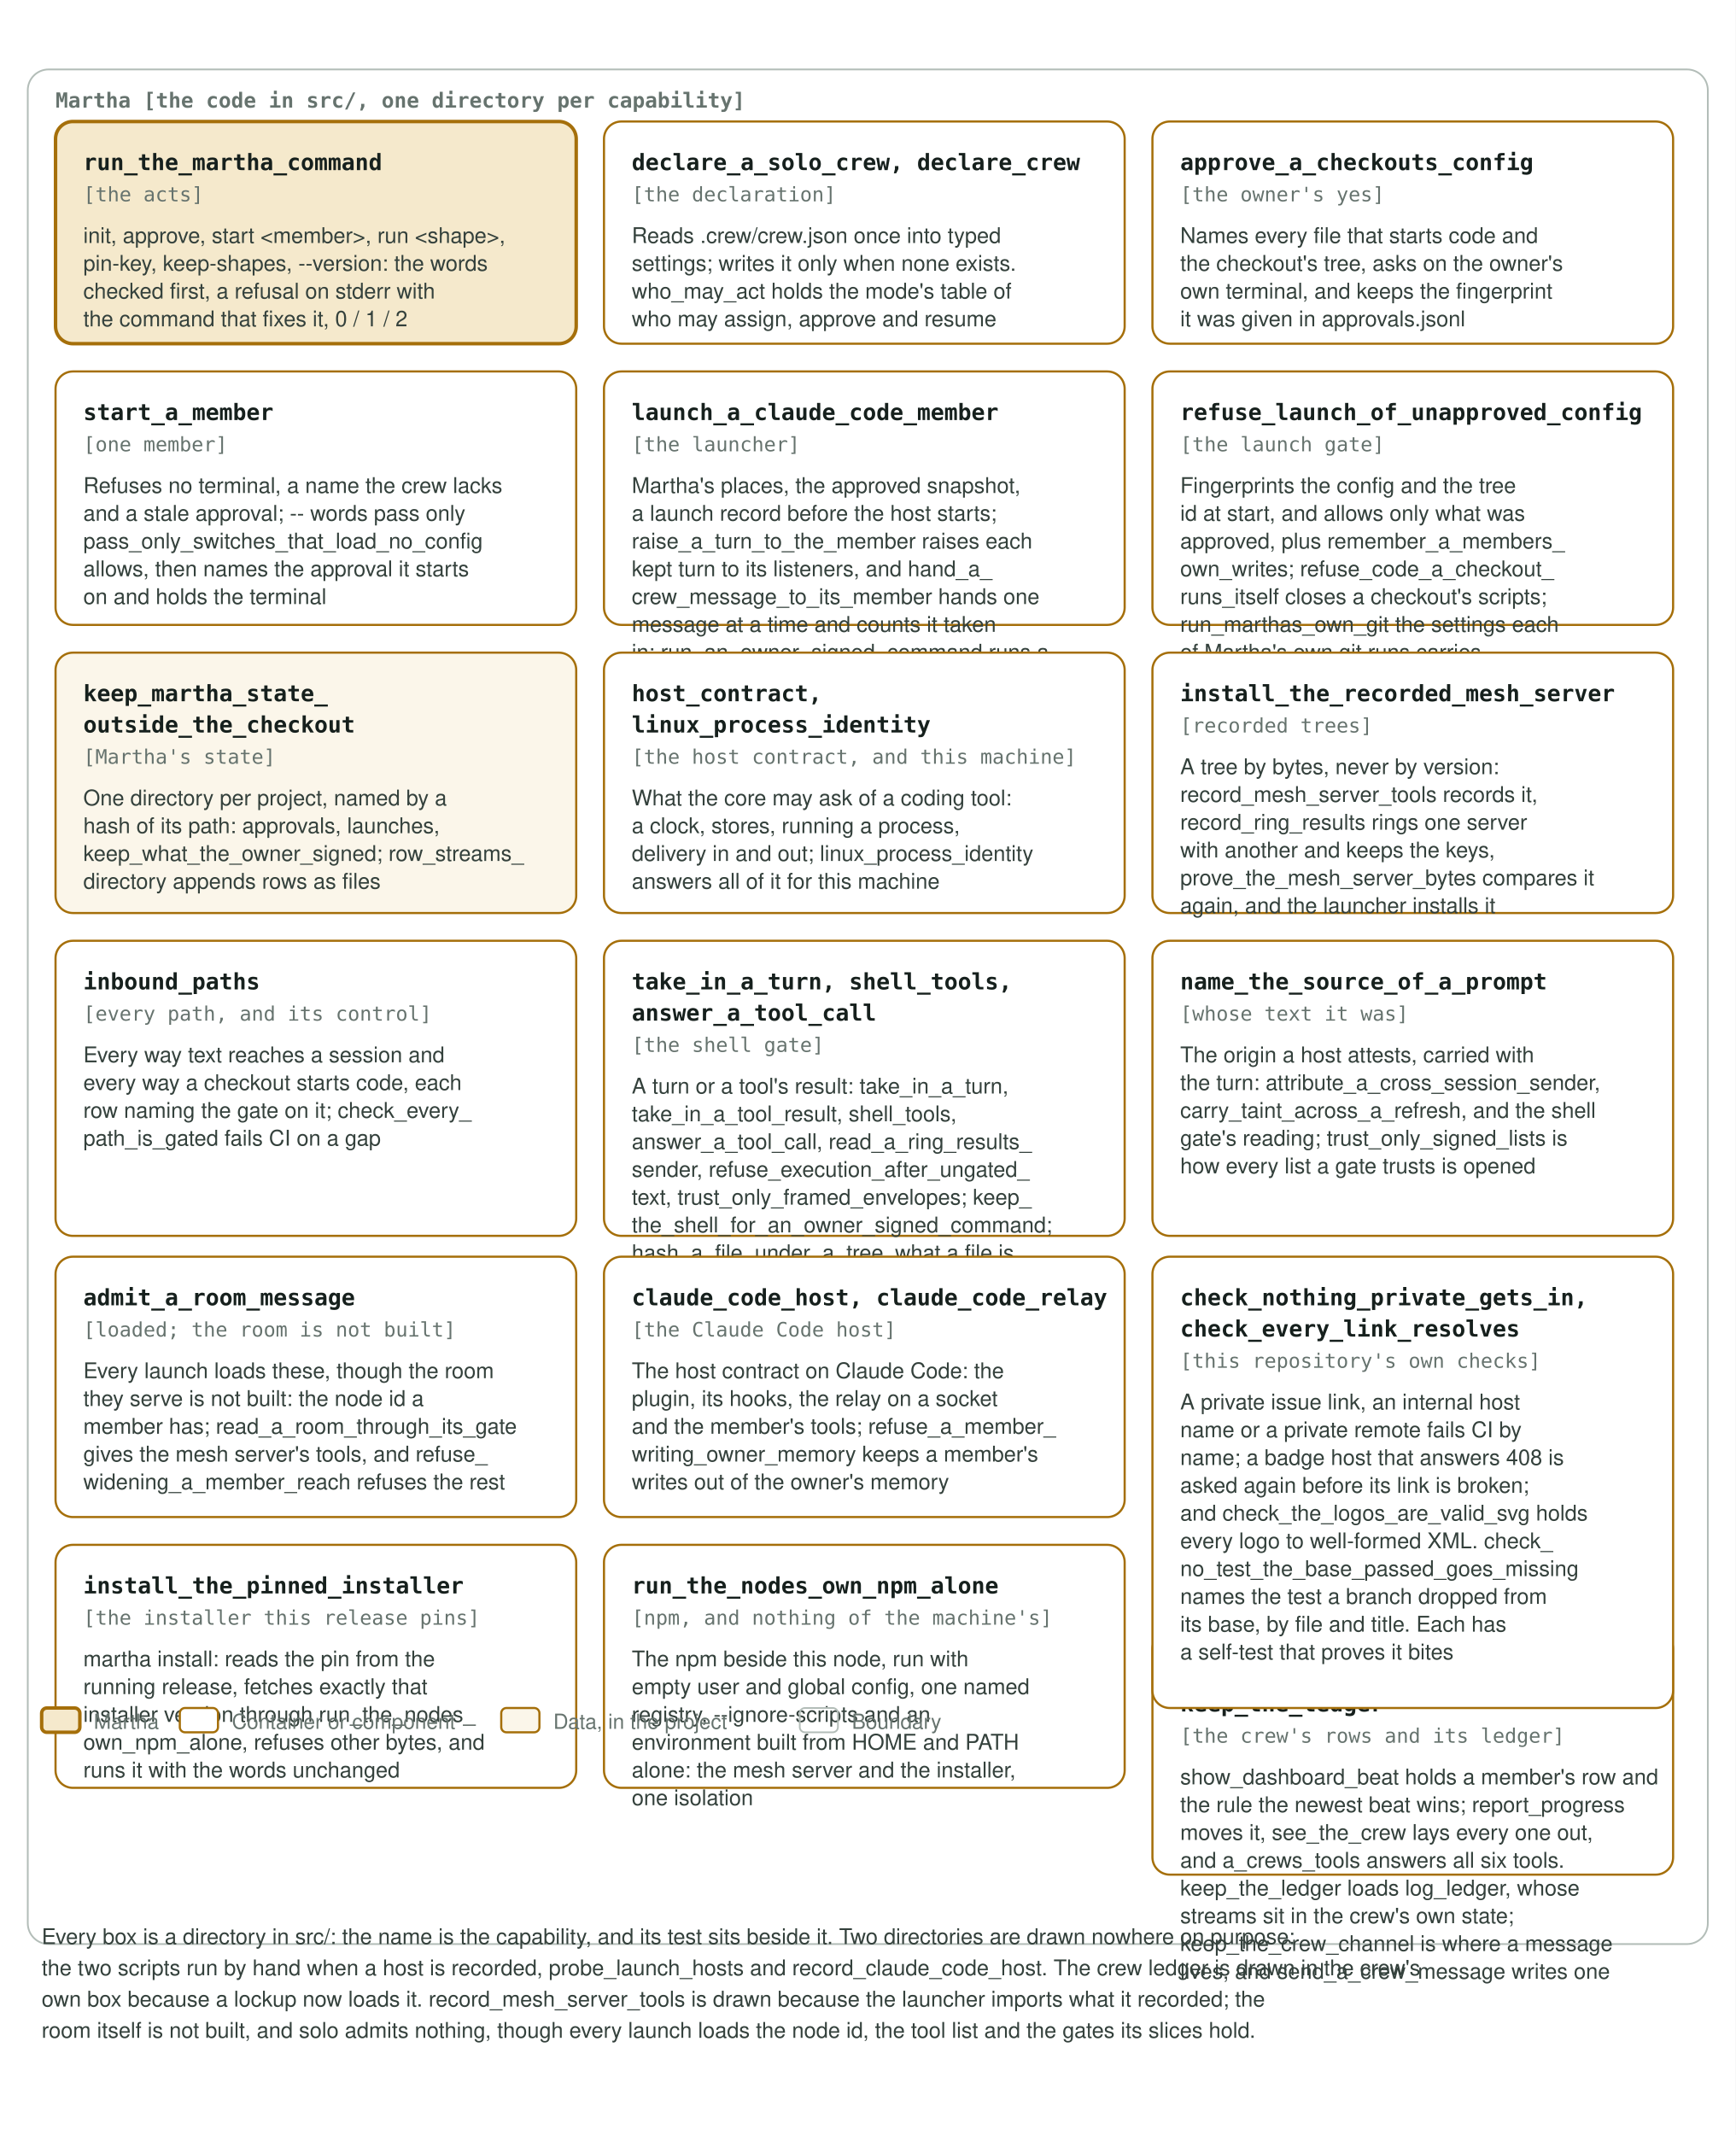
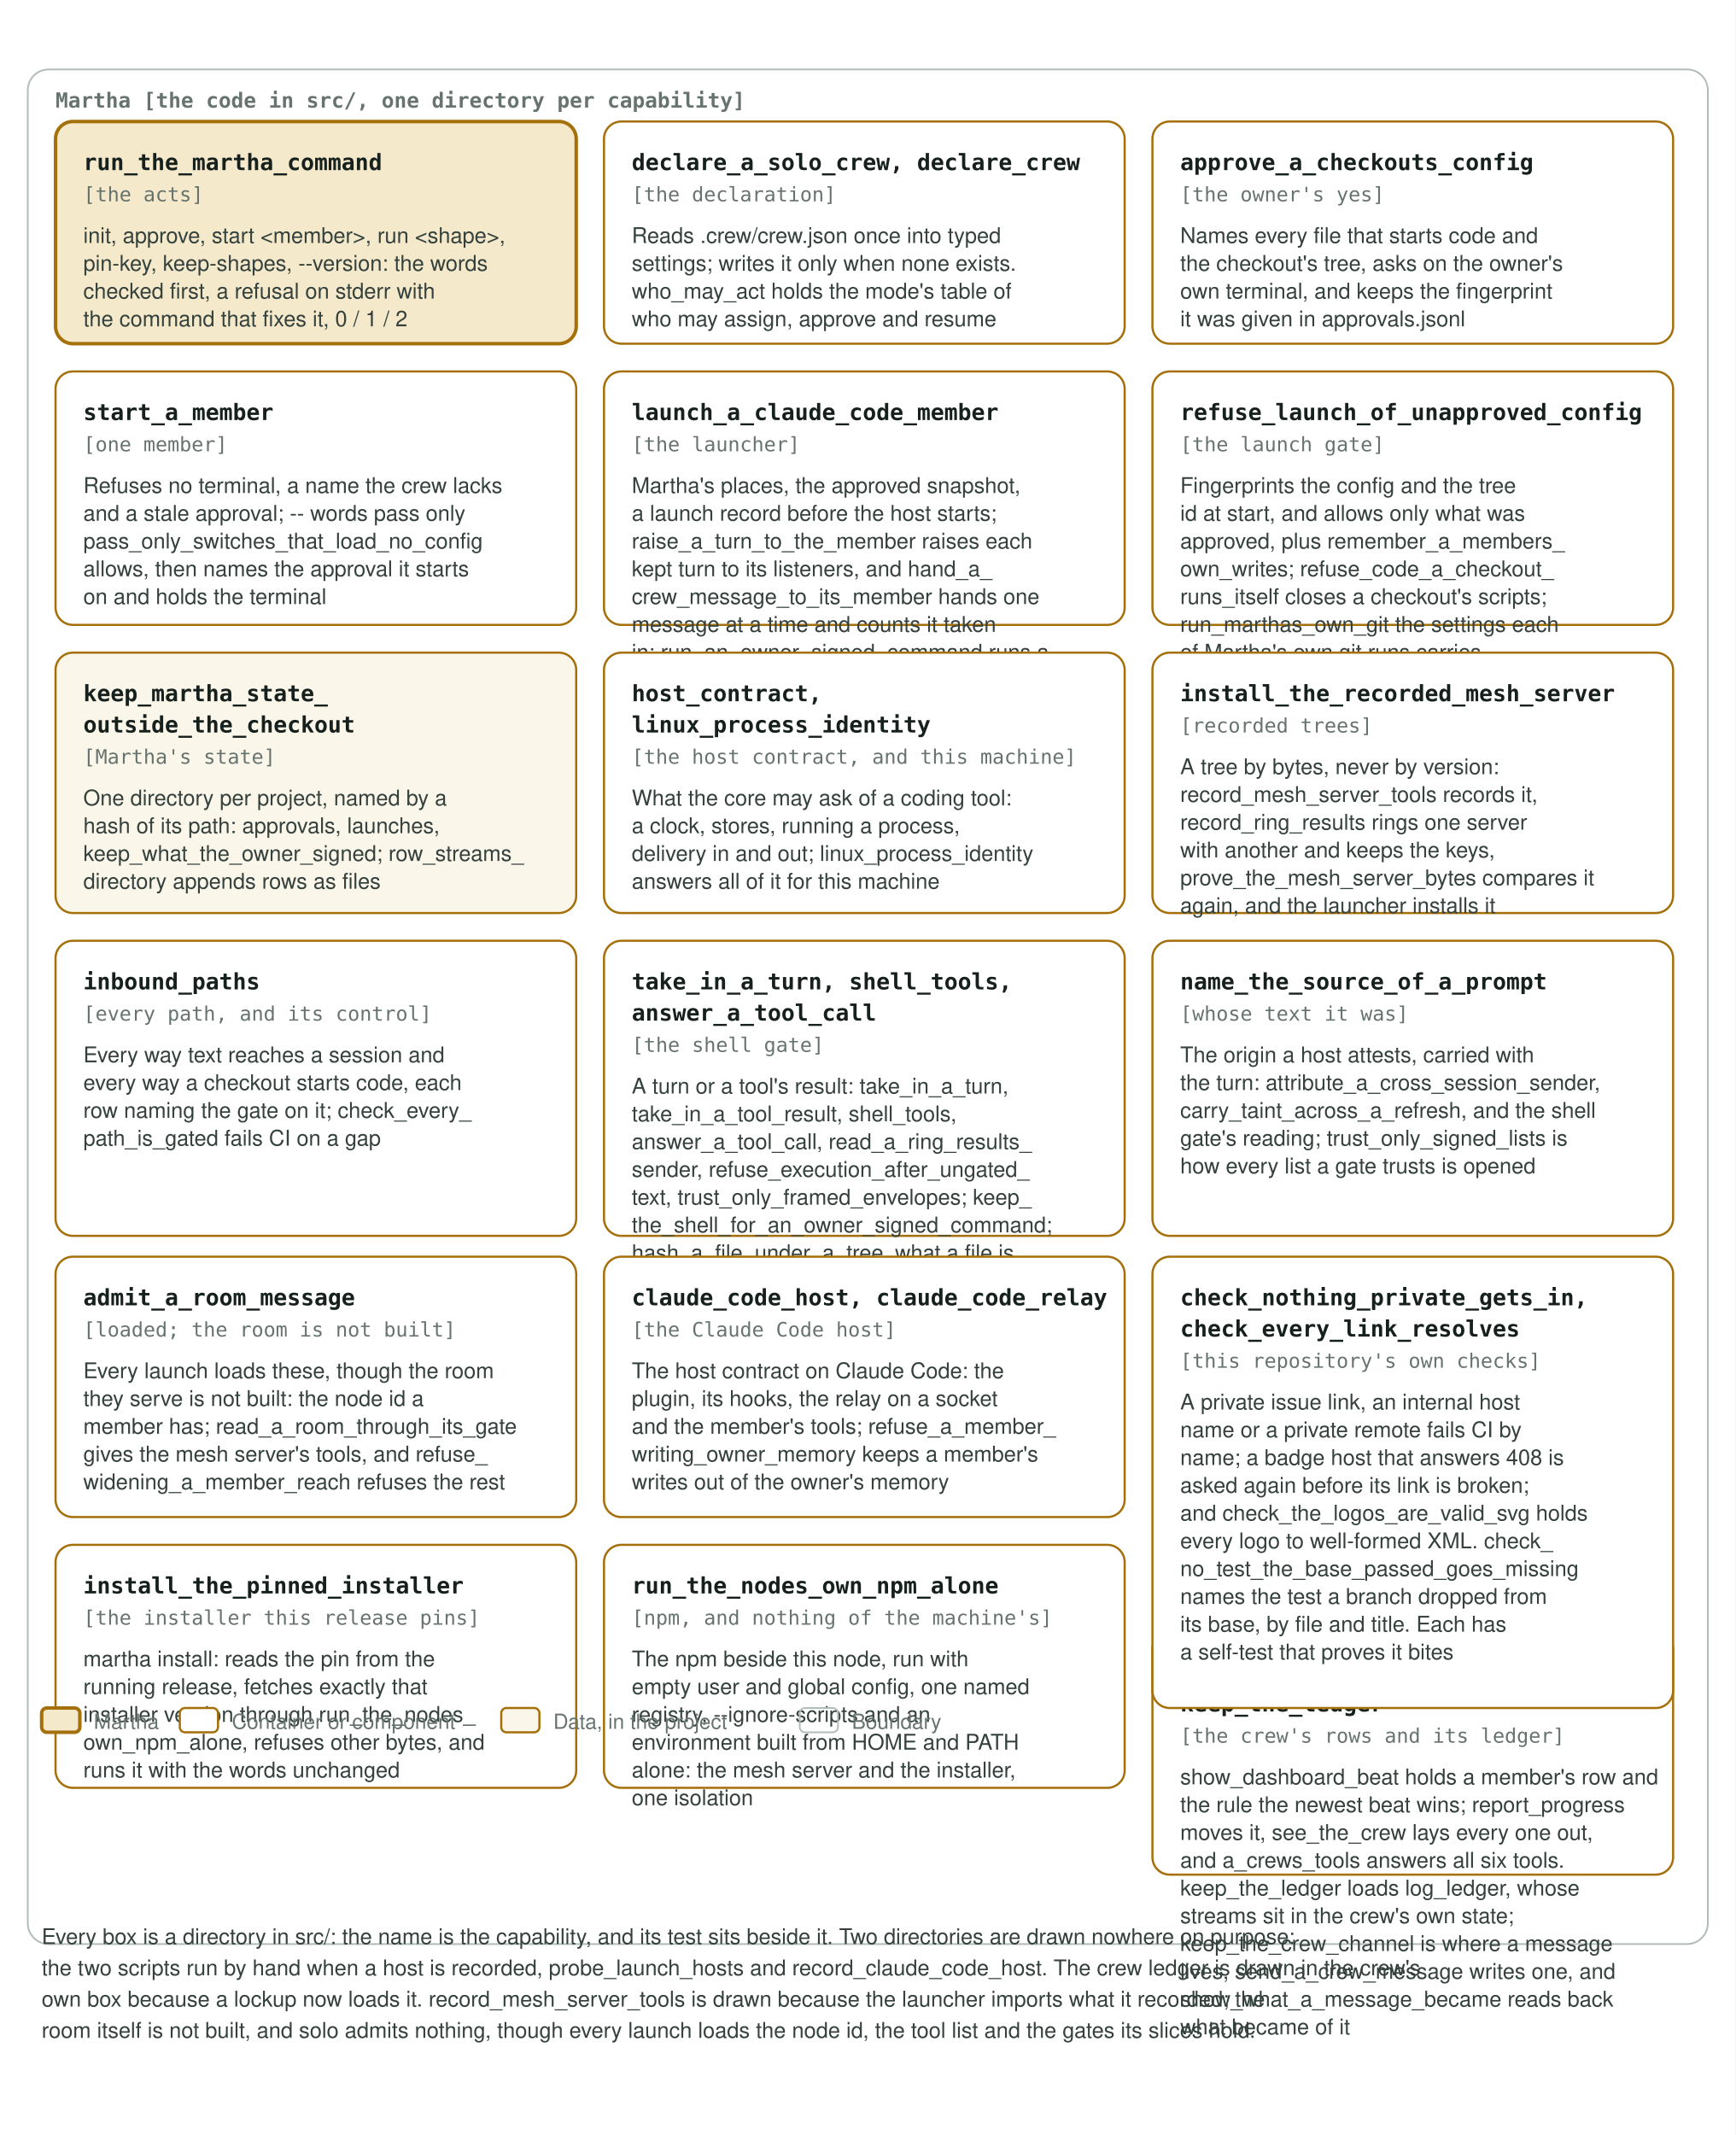
<svg xmlns="http://www.w3.org/2000/svg" viewBox="0 0 1000 1230" role="img" aria-label="Martha components">
  <style>
.t-name { font-family: "Atkinson Hyperlegible", "Segoe UI", system-ui, -apple-system, Helvetica, Arial, sans-serif; font-size: 15px; font-weight: 700; }
.t-desc { font-family: "Atkinson Hyperlegible", "Segoe UI", system-ui, -apple-system, Helvetica, Arial, sans-serif; font-size: 12.5px; }
.t-rel { font-family: "Atkinson Hyperlegible", "Segoe UI", system-ui, -apple-system, Helvetica, Arial, sans-serif; font-size: 11.5px; paint-order: stroke; stroke-width: 4px; stroke-linejoin: round; }
.t-code { font-family: "JetBrains Mono", ui-monospace, Menlo, Consolas, monospace; font-size: 13px; font-weight: 600; }
.t-type { font-family: "JetBrains Mono", ui-monospace, Menlo, Consolas, monospace; font-size: 11.5px; }
.t-bound { font-family: "JetBrains Mono", ui-monospace, Menlo, Consolas, monospace; font-size: 12px; font-weight: 600; }
.t-leg { font-family: "Atkinson Hyperlegible", "Segoe UI", system-ui, -apple-system, Helvetica, Arial, sans-serif; font-size: 12px; }
.edge { fill: none; stroke-width: 1.25; }
.edge-team { fill: none; stroke-width: 1.25; stroke-dasharray: 5 4; }
.bg { fill: #FFFFFF; }
.b-sys { fill: #F5E9CC; stroke: #A56F0A; stroke-width: 2; }
.b-per { fill: #E3EBF2; stroke: #3B5B7A; stroke-width: 1.25; }
.b-mac { fill: #E6E4EE; stroke: #5E5A78; stroke-width: 1.25; stroke-dasharray: 5 4; }
.b-ext { fill: #ECEFED; stroke: #8A9791; stroke-width: 1.25; }
.b-cmp { fill: #FFFFFF; stroke: #A56F0A; stroke-width: 1.25; }
.b-dat { fill: #FBF6EA; stroke: #A56F0A; stroke-width: 1.25; }
.b-team { fill: #FFFFFF; stroke: #5E5A78; stroke-width: 1.25; stroke-dasharray: 5 4; }
.b-later { fill: #F3F4F3; stroke: #8A9791; stroke-width: 1.25; stroke-dasharray: 5 4; }
.bound { fill: none; stroke: #B3BDB8; stroke-width: 1; }
.head { fill: #3B5B7A; }
.t-name, .t-code { fill: #16201D; }
.t-type, .t-bound, .t-leg { fill: #66736E; }
.t-desc { fill: #34413C; }
.t-rel { fill: #66736E; stroke: #FFFFFF; }
.edge, .edge-team { stroke: #8A9791; }
.arrowhead { fill: #8A9791; }
@media (prefers-color-scheme: dark) {
.bg { fill: #171F1C; }
.b-sys { fill: #3A2E13; stroke: #E3AA3C; }
.b-per { fill: #1D2A36; stroke: #8EB4D8; }
.b-mac { fill: #26243A; stroke: #A9A4C8; }
.b-ext { fill: #1C2421; stroke: #7D8B85; }
.b-cmp { fill: #171F1C; stroke: #E3AA3C; }
.b-dat { fill: #2A2414; stroke: #E3AA3C; }
.b-team { fill: #171F1C; stroke: #A9A4C8; }
.b-later { fill: #1C2421; stroke: #7D8B85; }
.bound { stroke: #4A5752; }
.head { fill: #8EB4D8; }
.t-name, .t-code { fill: #E6ECE9; }
.t-type, .t-bound, .t-leg { fill: #93A09A; }
.t-desc { fill: #C3CDC8; }
.t-rel { fill: #93A09A; stroke: #171F1C; }
.edge, .edge-team { stroke: #7D8B85; }
.arrowhead { fill: #7D8B85; }
}
</style>
  <defs>
    <marker id="a" viewBox="0 0 10 10" refX="9" refY="5" markerWidth="7" markerHeight="7" orient="auto-start-reverse">
      <path class="arrowhead" d="M0 0L10 5L0 10z" />
    </marker>
  </defs>
  <rect class="bg" x="0" y="0" width="1000" height="1230" />
  <rect class="bound" x="16" y="40" width="968" height="1080" rx="12" />
  <text class="t-bound" x="32" y="62">Martha [the code in src/, one directory per capability]</text>
  <rect class="b-sys" x="32" y="70" width="300" height="128" rx="10" />
  <text class="t-code" x="48" y="98">run_the_martha_command</text>
  <text class="t-type" x="48" y="116">[the acts]</text>
  <text class="t-desc" x="48" y="140">init, approve, start &lt;member&gt;, run &lt;shape&gt;,</text>
  <text class="t-desc" x="48" y="156">pin-key, keep-shapes, --version: the words</text>
  <text class="t-desc" x="48" y="172">checked first, a refusal on stderr with</text>
  <text class="t-desc" x="48" y="188">the command that fixes it, 0 / 1 / 2</text>
  <rect class="b-cmp" x="348" y="70" width="300" height="128" rx="10" />
  <text class="t-code" x="364" y="98">declare_a_solo_crew, declare_crew</text>
  <text class="t-type" x="364" y="116">[the declaration]</text>
  <text class="t-desc" x="364" y="140">Reads .crew/crew.json once into typed</text>
  <text class="t-desc" x="364" y="156">settings; writes it only when none exists.</text>
  <text class="t-desc" x="364" y="172">who_may_act holds the mode's table of</text>
  <text class="t-desc" x="364" y="188">who may assign, approve and resume</text>
  <rect class="b-cmp" x="664" y="70" width="300" height="128" rx="10" />
  <text class="t-code" x="680" y="98">approve_a_checkouts_config</text>
  <text class="t-type" x="680" y="116">[the owner's yes]</text>
  <text class="t-desc" x="680" y="140">Names every file that starts code and</text>
  <text class="t-desc" x="680" y="156">the checkout's tree, asks on the owner's</text>
  <text class="t-desc" x="680" y="172">own terminal, and keeps the fingerprint</text>
  <text class="t-desc" x="680" y="188">it was given in approvals.jsonl</text>
  <rect class="b-cmp" x="32" y="214" width="300" height="146" rx="10" />
  <text class="t-code" x="48" y="242">start_a_member</text>
  <text class="t-type" x="48" y="260">[one member]</text>
  <text class="t-desc" x="48" y="284">Refuses no terminal, a name the crew lacks</text>
  <text class="t-desc" x="48" y="300">and a stale approval; -- words pass only</text>
  <text class="t-desc" x="48" y="316">pass_only_switches_that_load_no_config</text>
  <text class="t-desc" x="48" y="332">allows, then names the approval it starts</text>
  <text class="t-desc" x="48" y="348">on and holds the terminal</text>
  <rect class="b-cmp" x="348" y="214" width="300" height="146" rx="10" />
  <text class="t-code" x="364" y="242">launch_a_claude_code_member</text>
  <text class="t-type" x="364" y="260">[the launcher]</text>
  <text class="t-desc" x="364" y="284">Martha's places, the approved snapshot,</text>
  <text class="t-desc" x="364" y="300">a launch record before the host starts;</text>
  <text class="t-desc" x="364" y="316">raise_a_turn_to_the_member raises each</text>
  <text class="t-desc" x="364" y="332">kept turn to its listeners, and hand_a_</text>
  <text class="t-desc" x="364" y="348">crew_message_to_its_member hands one</text>
  <text class="t-desc" x="364" y="364">message at a time and counts it taken</text>
  <text class="t-desc" x="364" y="380">in; run_an_owner_signed_command runs a</text>
  <text class="t-desc" x="364" y="396">shape the owner signed on a verified</text>
  <text class="t-desc" x="364" y="412">copy, in a sandbox</text>
  <rect class="b-cmp" x="664" y="214" width="300" height="146" rx="10" />
  <text class="t-code" x="680" y="242">refuse_launch_of_unapproved_config</text>
  <text class="t-type" x="680" y="260">[the launch gate]</text>
  <text class="t-desc" x="680" y="284">Fingerprints the config and the tree</text>
  <text class="t-desc" x="680" y="300">id at start, and allows only what was</text>
  <text class="t-desc" x="680" y="316">approved, plus remember_a_members_</text>
  <text class="t-desc" x="680" y="332">own_writes; refuse_code_a_checkout_</text>
  <text class="t-desc" x="680" y="348">runs_itself closes a checkout's scripts;</text>
  <text class="t-desc" x="680" y="364">run_marthas_own_git the settings each</text>
  <text class="t-desc" x="680" y="380">of Martha's own git runs carries</text>
  <rect class="b-dat" x="32" y="376" width="300" height="150" rx="10" />
  <text class="t-code" x="48" y="404">keep_martha_state_</text>
  <text class="t-code" x="48" y="422">outside_the_checkout</text>
  <text class="t-type" x="48" y="440">[Martha's state]</text>
  <text class="t-desc" x="48" y="464">One directory per project, named by a</text>
  <text class="t-desc" x="48" y="480">hash of its path: approvals, launches,</text>
  <text class="t-desc" x="48" y="496">keep_what_the_owner_signed; row_streams_</text>
  <text class="t-desc" x="48" y="512">directory appends rows as files</text>
  <rect class="b-cmp" x="348" y="376" width="300" height="150" rx="10" />
  <text class="t-code" x="364" y="404">host_contract,</text>
  <text class="t-code" x="364" y="422">linux_process_identity</text>
  <text class="t-type" x="364" y="440">[the host contract, and this machine]</text>
  <text class="t-desc" x="364" y="464">What the core may ask of a coding tool:</text>
  <text class="t-desc" x="364" y="480">a clock, stores, running a process,</text>
  <text class="t-desc" x="364" y="496">delivery in and out; linux_process_identity</text>
  <text class="t-desc" x="364" y="512">answers all of it for this machine</text>
  <rect class="b-cmp" x="664" y="376" width="300" height="150" rx="10" />
  <text class="t-code" x="680" y="404">install_the_recorded_mesh_server</text>
  <text class="t-type" x="680" y="422">[recorded trees]</text>
  <text class="t-desc" x="680" y="446">A tree by bytes, never by version:</text>
  <text class="t-desc" x="680" y="462">record_mesh_server_tools records it,</text>
  <text class="t-desc" x="680" y="478">record_ring_results rings one server</text>
  <text class="t-desc" x="680" y="494">with another and keeps the keys,</text>
  <text class="t-desc" x="680" y="510">prove_the_mesh_server_bytes compares it</text>
  <text class="t-desc" x="680" y="526">again, and the launcher installs it</text>
  <rect class="b-cmp" x="32" y="542" width="300" height="170" rx="10" />
  <text class="t-code" x="48" y="570">inbound_paths</text>
  <text class="t-type" x="48" y="588">[every path, and its control]</text>
  <text class="t-desc" x="48" y="612">Every way text reaches a session and</text>
  <text class="t-desc" x="48" y="628">every way a checkout starts code, each</text>
  <text class="t-desc" x="48" y="644">row naming the gate on it; check_every_</text>
  <text class="t-desc" x="48" y="660">path_is_gated fails CI on a gap</text>
  <rect class="b-cmp" x="348" y="542" width="300" height="170" rx="10" />
  <text class="t-code" x="364" y="570">take_in_a_turn, shell_tools,</text>
  <text class="t-code" x="364" y="588">answer_a_tool_call</text>
  <text class="t-type" x="364" y="606">[the shell gate]</text>
  <text class="t-desc" x="364" y="630">A turn or a tool's result: take_in_a_turn,</text>
  <text class="t-desc" x="364" y="646">take_in_a_tool_result, shell_tools,</text>
  <text class="t-desc" x="364" y="662">answer_a_tool_call, read_a_ring_results_</text>
  <text class="t-desc" x="364" y="678">sender, refuse_execution_after_ungated_</text>
  <text class="t-desc" x="364" y="694">text, trust_only_framed_envelopes; keep_</text>
  <text class="t-desc" x="364" y="710">the_shell_for_an_owner_signed_command;</text>
  <text class="t-desc" x="364" y="726">hash_a_file_under_a_tree, what a file is</text>
  <rect class="b-cmp" x="664" y="542" width="300" height="170" rx="10" />
  <text class="t-code" x="680" y="570">name_the_source_of_a_prompt</text>
  <text class="t-type" x="680" y="588">[whose text it was]</text>
  <text class="t-desc" x="680" y="612">The origin a host attests, carried with</text>
  <text class="t-desc" x="680" y="628">the turn: attribute_a_cross_session_sender,</text>
  <text class="t-desc" x="680" y="644">carry_taint_across_a_refresh, and the shell</text>
  <text class="t-desc" x="680" y="660">gate's reading; trust_only_signed_lists is</text>
  <text class="t-desc" x="680" y="676">how every list a gate trusts is opened</text>
  <rect class="b-cmp" x="32" y="890" width="300" height="140" rx="10" />
  <text class="t-code" x="48" y="918">install_the_pinned_installer</text>
  <text class="t-type" x="48" y="936">[the installer this release pins]</text>
  <text class="t-desc" x="48" y="960">martha install: reads the pin from the</text>
  <text class="t-desc" x="48" y="976">running release, fetches exactly that</text>
  <text class="t-desc" x="48" y="992">installer version through run_the_nodes_</text>
  <text class="t-desc" x="48" y="1008">own_npm_alone, refuses other bytes, and</text>
  <text class="t-desc" x="48" y="1024">runs it with the words unchanged</text>
  <rect class="b-cmp" x="664" y="940" width="300" height="140" rx="10" />
  <text class="t-code" x="680" y="968">show_dashboard_beat,</text>
  <text class="t-code" x="680" y="986">keep_the_ledger</text>
  <text class="t-type" x="680" y="1004">[the crew's rows and its ledger]</text>
  <text class="t-desc" x="680" y="1028">show_dashboard_beat holds a member's row and</text>
  <text class="t-desc" x="680" y="1044">the rule the newest beat wins; report_progress</text>
  <text class="t-desc" x="680" y="1060">moves it, see_the_crew lays every one out,</text>
  <text class="t-desc" x="680" y="1076">and a_crews_tools answers all six tools.</text>
  <text class="t-desc" x="680" y="1092">keep_the_ledger loads log_ledger, whose</text>
  <text class="t-desc" x="680" y="1108">streams sit in the crew's own state;</text>
  <text class="t-desc" x="680" y="1124">keep_the_crew_channel is where a message</text>
-   <text class="t-desc" x="680" y="1140">lives, and send_a_crew_message writes one</text>
+   <text class="t-desc" x="680" y="1140">lives, send_a_crew_message writes one, and</text>
+   <text class="t-desc" x="680" y="1156">show_what_a_message_became reads back</text>
+   <text class="t-desc" x="680" y="1172">what became of it</text>
  <rect class="b-cmp" x="348" y="890" width="300" height="140" rx="10" />
  <text class="t-code" x="364" y="918">run_the_nodes_own_npm_alone</text>
  <text class="t-type" x="364" y="936">[npm, and nothing of the machine's]</text>
  <text class="t-desc" x="364" y="960">The npm beside this node, run with</text>
  <text class="t-desc" x="364" y="976">empty user and global config, one named</text>
  <text class="t-desc" x="364" y="992">registry, --ignore-scripts and an</text>
  <text class="t-desc" x="364" y="1008">environment built from HOME and PATH</text>
  <text class="t-desc" x="364" y="1024">alone: the mesh server and the installer,</text>
  <text class="t-desc" x="364" y="1040">one isolation</text>
  <rect class="b-cmp" x="32" y="724" width="300" height="150" rx="10" />
  <text class="t-code" x="48" y="752">admit_a_room_message</text>
  <text class="t-type" x="48" y="770">[loaded; the room is not built]</text>
  <text class="t-desc" x="48" y="794">Every launch loads these, though the room</text>
  <text class="t-desc" x="48" y="810">they serve is not built: the node id a</text>
  <text class="t-desc" x="48" y="826">member has; read_a_room_through_its_gate</text>
  <text class="t-desc" x="48" y="842">gives the mesh server's tools, and refuse_</text>
  <text class="t-desc" x="48" y="858">widening_a_member_reach refuses the rest</text>
  <rect class="b-cmp" x="348" y="724" width="300" height="150" rx="10" />
  <text class="t-code" x="364" y="752">claude_code_host, claude_code_relay</text>
  <text class="t-type" x="364" y="770">[the Claude Code host]</text>
  <text class="t-desc" x="364" y="794">The host contract on Claude Code: the</text>
  <text class="t-desc" x="364" y="810">plugin, its hooks, the relay on a socket</text>
  <text class="t-desc" x="364" y="826">and the member's tools; refuse_a_member_</text>
  <text class="t-desc" x="364" y="842">writing_owner_memory keeps a member's</text>
  <text class="t-desc" x="364" y="858">writes out of the owner's memory</text>
  <rect class="b-cmp" x="664" y="724" width="300" height="260" rx="10" />
  <text class="t-code" x="680" y="752">check_nothing_private_gets_in,</text>
  <text class="t-code" x="680" y="770">check_every_link_resolves</text>
  <text class="t-type" x="680" y="788">[this repository's own checks]</text>
  <text class="t-desc" x="680" y="812">A private issue link, an internal host</text>
  <text class="t-desc" x="680" y="828">name or a private remote fails CI by</text>
  <text class="t-desc" x="680" y="844">name; a badge host that answers 408 is</text>
  <text class="t-desc" x="680" y="860">asked again before its link is broken;</text>
  <text class="t-desc" x="680" y="876">and check_the_logos_are_valid_svg holds</text>
  <text class="t-desc" x="680" y="892">every logo to well-formed XML. check_</text>
  <text class="t-desc" x="680" y="908">no_test_the_base_passed_goes_missing</text>
  <text class="t-desc" x="680" y="924">names the test a branch dropped from</text>
  <text class="t-desc" x="680" y="940">its base, by file and title. Each has</text>
  <text class="t-desc" x="680" y="956">a self-test that proves it bites</text>
  <text class="t-desc" x="24" y="1120">Every box is a directory in src/: the name is the capability, and its test sits beside it. Two directories are drawn nowhere on purpose:</text>
  <text class="t-desc" x="24" y="1138">the two scripts run by hand when a host is recorded, probe_launch_hosts and record_claude_code_host. The crew ledger is drawn in the crew's</text>
  <text class="t-desc" x="24" y="1156">own box because a lockup now loads it. record_mesh_server_tools is drawn because the launcher imports what it recorded; the</text>
  <text class="t-desc" x="24" y="1174">room itself is not built, and solo admits nothing, though every launch loads the node id, the tool list and the gates its slices hold.</text>
  <rect class="b-sys" x="24" y="984" width="22" height="14" rx="3" />
  <text class="t-leg" x="54" y="996">Martha</text>
  <rect class="b-cmp" x="103.6" y="984" width="22" height="14" rx="3" />
  <text class="t-leg" x="133.6" y="996">Container or component</text>
  <rect class="b-dat" x="288.8" y="984" width="22" height="14" rx="3" />
  <text class="t-leg" x="318.8" y="996">Data, in the project</text>
  <rect class="bound" x="460.8" y="984" width="22" height="14" rx="3" />
  <text class="t-leg" x="490.8" y="996">Boundary</text>
</svg>
